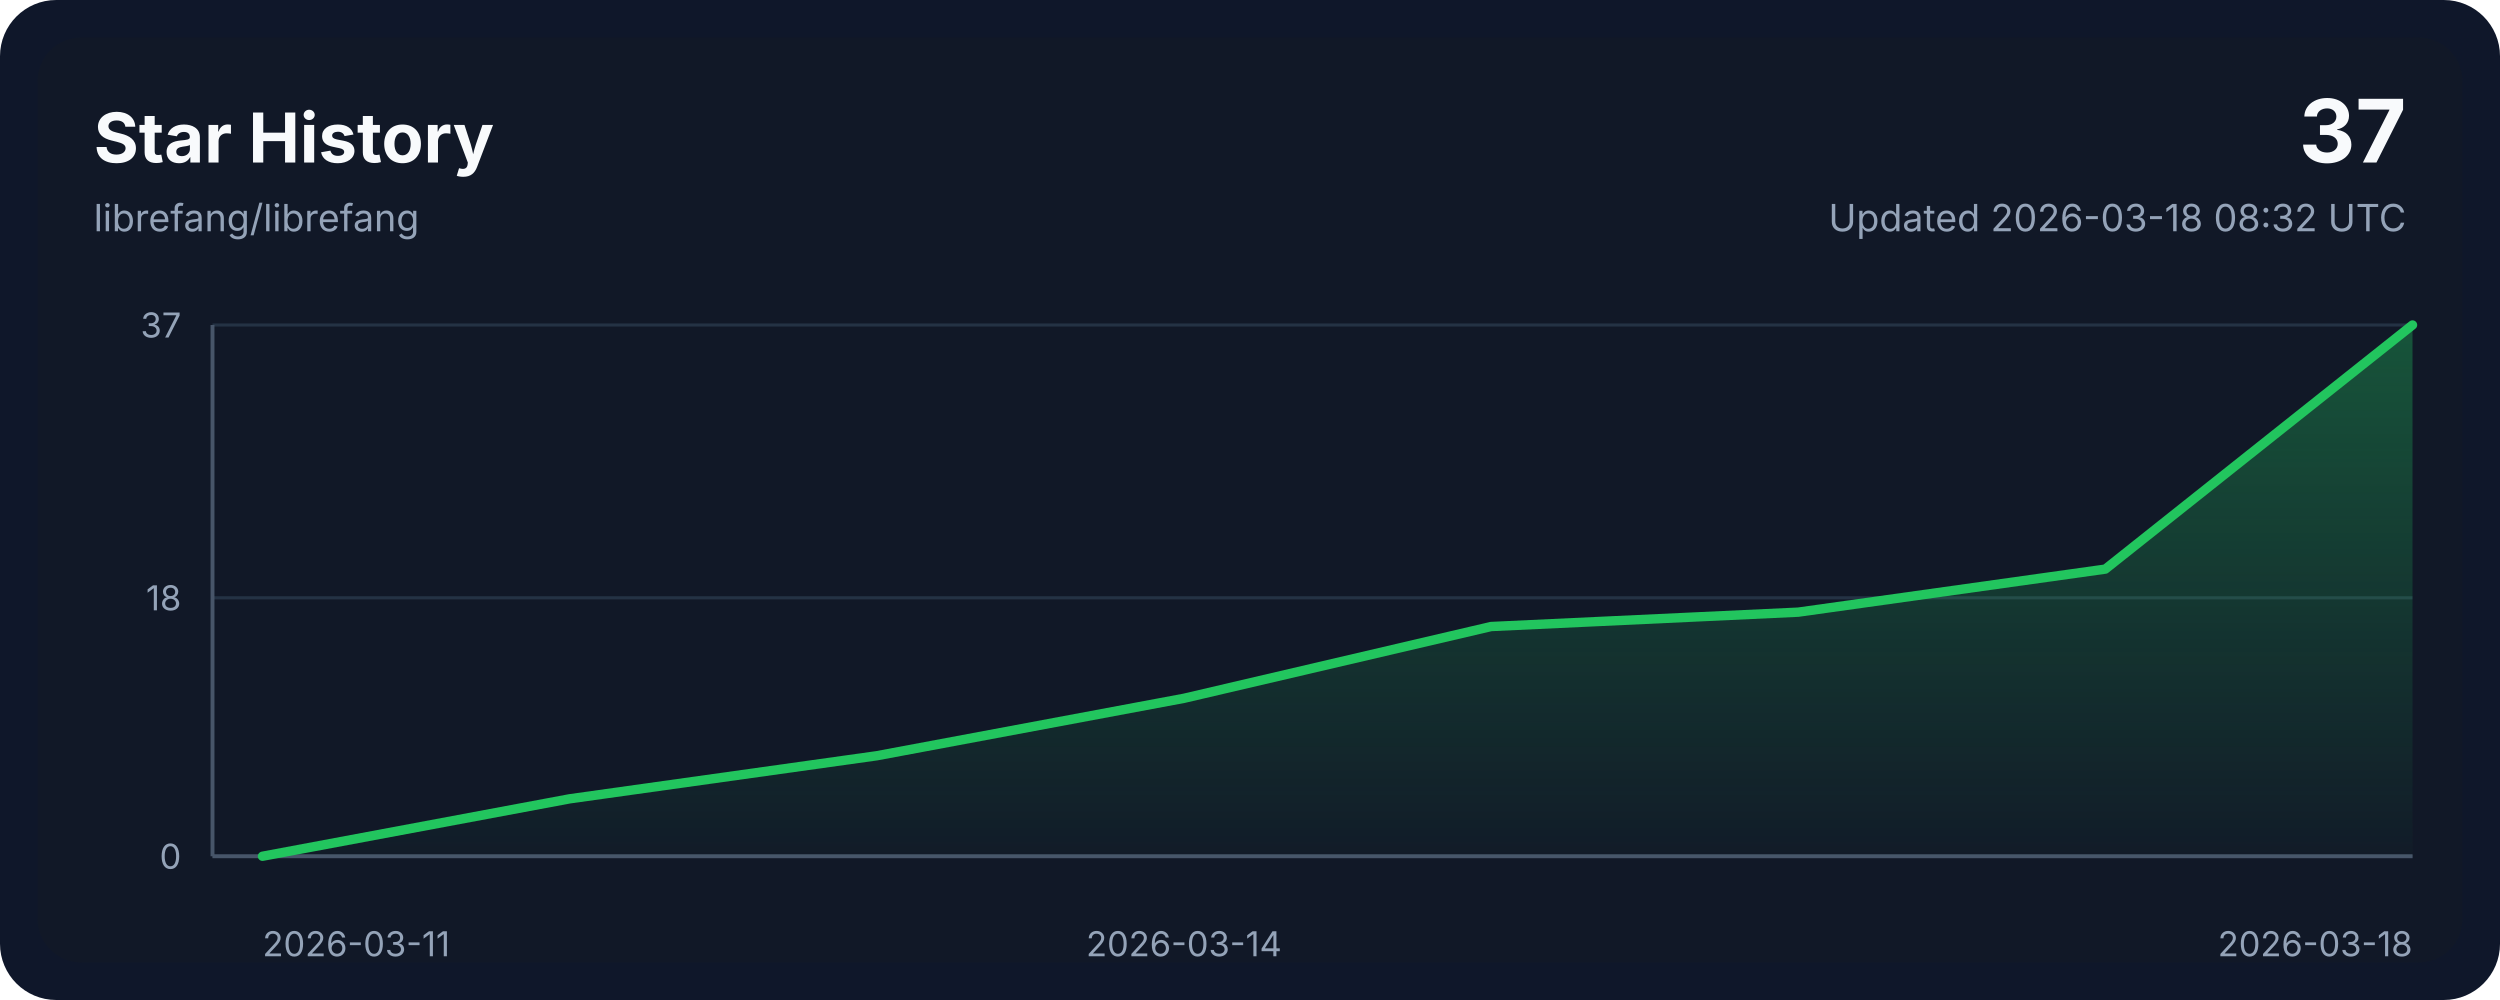
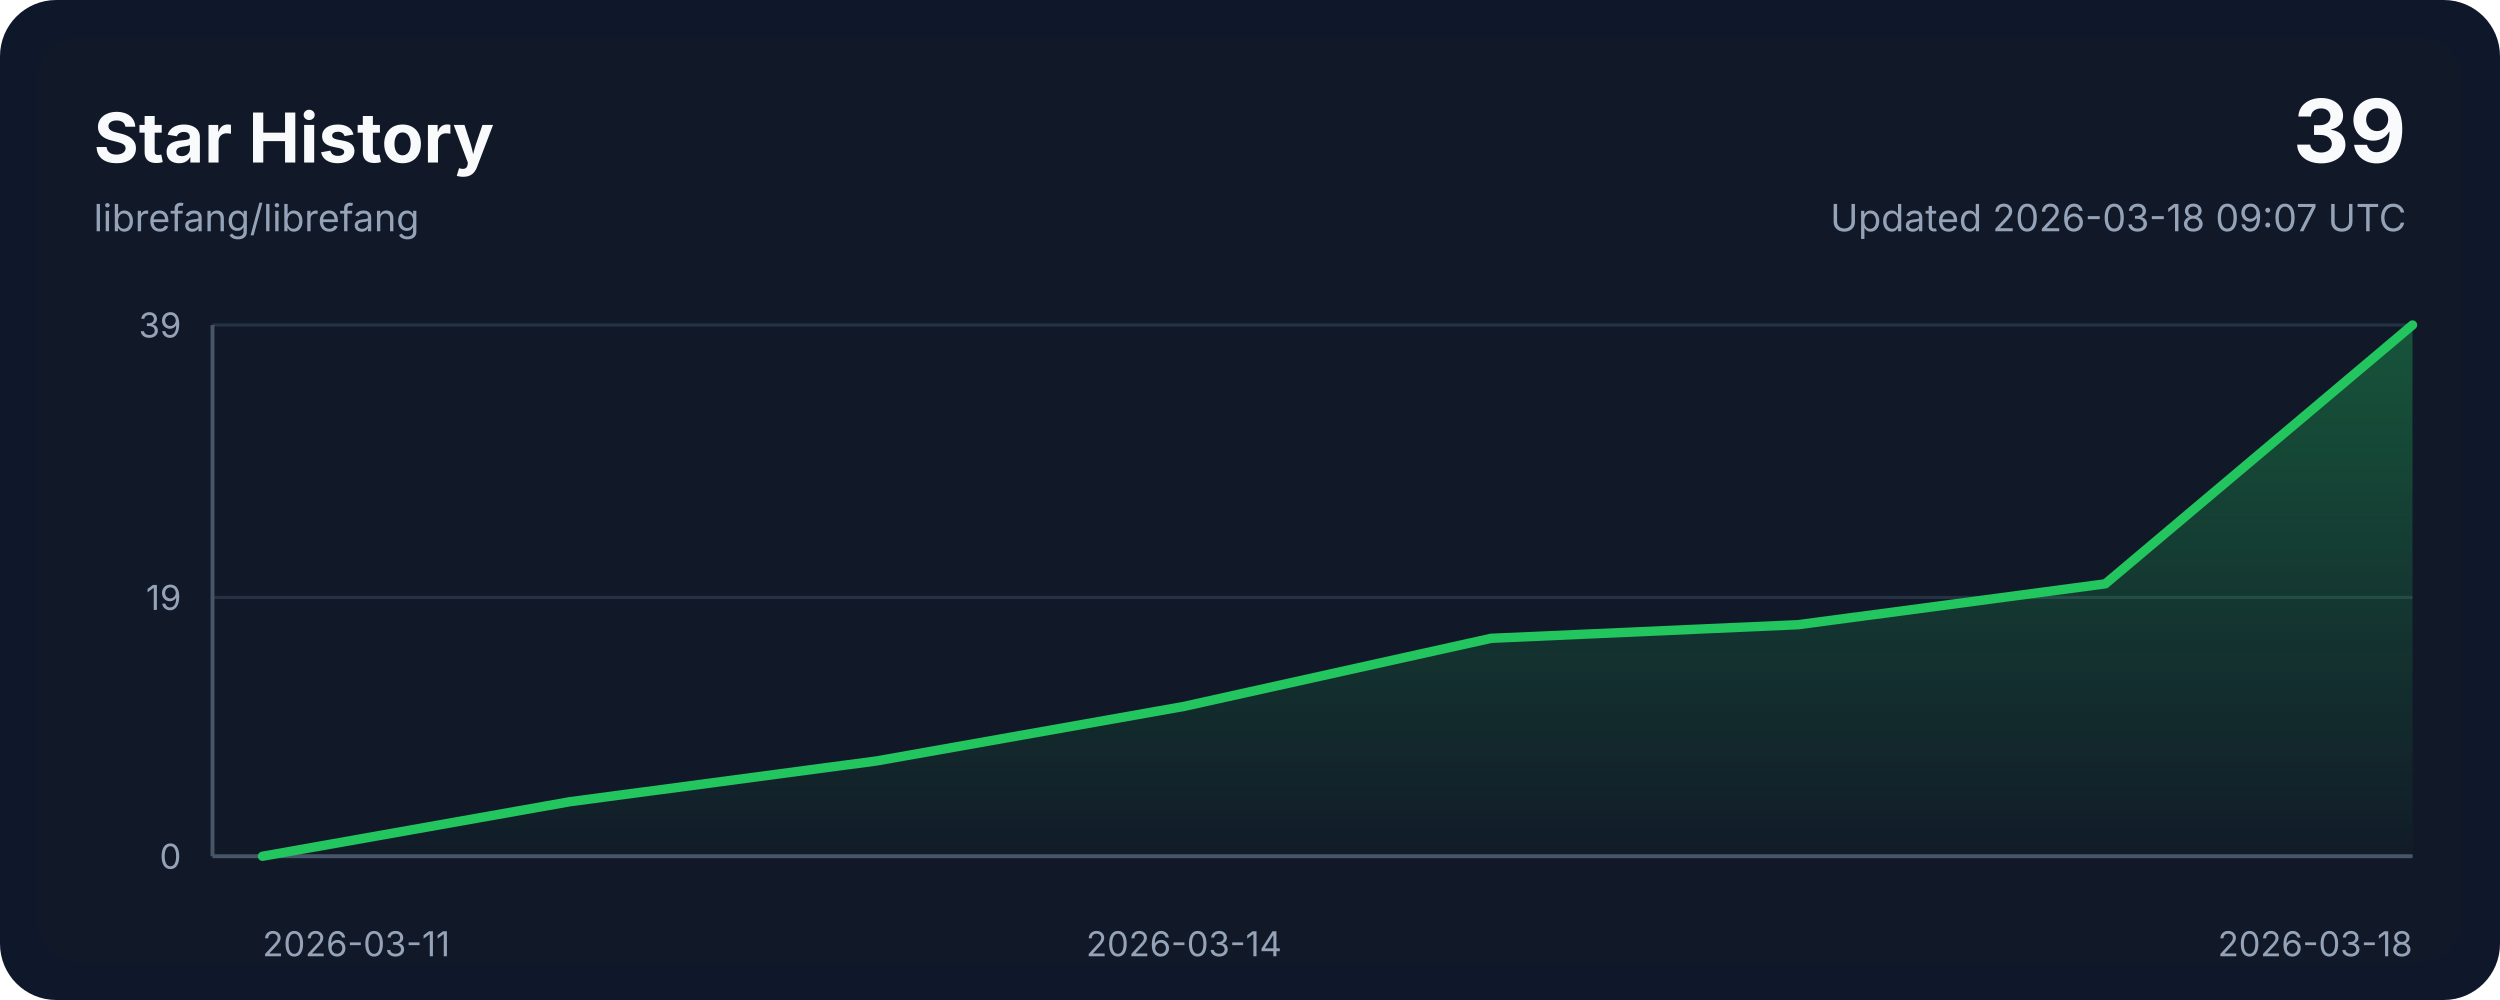
<svg xmlns="http://www.w3.org/2000/svg" width="800" height="320" viewBox="0 0 800 320" role="img" aria-labelledby="title desc">
  <style>
    .bg { fill: #0f172a; }
    .panel { fill: #111827; }
    .grid { stroke: #243244; stroke-width: 1; }
    .axis { stroke: #475569; stroke-width: 1.25; }
    .line { fill: none; stroke: #22c55e; stroke-width: 3; stroke-linecap: round; stroke-linejoin: round; }
    .area { fill: url(#areaGradient); }
    .title { font: 700 22px ui-sans-serif, system-ui, -apple-system, sans-serif; fill: #f8fafc; }
    .subtitle { font: 400 12px ui-sans-serif, system-ui, -apple-system, sans-serif; fill: #94a3b8; }
    .axis-label { font: 400 11px ui-sans-serif, system-ui, -apple-system, sans-serif; fill: #94a3b8; }
    .value { font: 700 28px ui-sans-serif, system-ui, -apple-system, sans-serif; fill: #f8fafc; }
  </style>
  <defs>
    <linearGradient id="areaGradient" x1="0" x2="0" y1="0" y2="1">
      <stop offset="0%" stop-color="#22c55e" stop-opacity="0.35" />
      <stop offset="100%" stop-color="#22c55e" stop-opacity="0.02" />
    </linearGradient>
  </defs>
  <rect width="800" height="320" rx="18" class="bg" />
  <rect x="12" y="12" width="776" height="296" rx="14" class="panel" />
  <text x="30" y="52" class="title">Star History</text>
  <text x="30" y="74" class="subtitle">librefang/librefang</text>
-   <text x="770" y="52" class="value" text-anchor="end">37</text>
-   <text x="770" y="74" class="subtitle" text-anchor="end">Updated 2026-03-18 08:32 UTC</text>
+   <text x="770" y="52" class="value" text-anchor="end">39</text>
+   <text x="770" y="74" class="subtitle" text-anchor="end">Updated 2026-03-18 09:07 UTC</text>
  <line x1="68" y1="274.00" x2="772" y2="274.00" class="grid" />
-   <line x1="68" y1="191.30" x2="772" y2="191.30" class="grid" />
+   <line x1="68" y1="191.18" x2="772" y2="191.18" class="grid" />
  <line x1="68" y1="104.00" x2="772" y2="104.00" class="grid" />
  <line x1="68" y1="274" x2="772" y2="274" class="axis" />
  <line x1="68" y1="104" x2="68" y2="274" class="axis" />
-   <path d="M 84,274 L 84.00,274.00 L 182.29,255.62 L 280.57,241.84 L 378.86,223.46 L 477.14,200.49 L 575.43,195.89 L 673.71,182.11 L 772.00,104.00 L 772,274 Z" class="area" />
-   <polyline points="84.00,274.00 182.29,255.62 280.57,241.84 378.86,223.46 477.14,200.49 575.43,195.89 673.71,182.11 772.00,104.00" class="line" />
+   <path d="M 84,274 L 84.00,274.00 L 182.29,256.56 L 280.57,243.49 L 378.86,226.05 L 477.14,204.26 L 575.43,199.90 L 673.71,186.82 L 772.00,104.00 L 772,274 Z" class="area" />
+   <polyline points="84.00,274.00 182.29,256.56 280.57,243.49 378.86,226.05 477.14,204.26 575.43,199.90 673.71,186.82 772.00,104.00" class="line" />
  <text x="84.00" y="306" class="axis-label" text-anchor="start">2026-03-11</text>
  <text x="378.86" y="306" class="axis-label" text-anchor="middle">2026-03-14</text>
  <text x="772.00" y="306" class="axis-label" text-anchor="end">2026-03-18</text>
  <text x="58" y="278.00" class="axis-label" text-anchor="end">0</text>
-   <text x="58" y="195.30" class="axis-label" text-anchor="end">18</text>
-   <text x="58" y="108.00" class="axis-label" text-anchor="end">37</text>
+   <text x="58" y="195.18" class="axis-label" text-anchor="end">19</text>
+   <text x="58" y="108.00" class="axis-label" text-anchor="end">39</text>
</svg>
